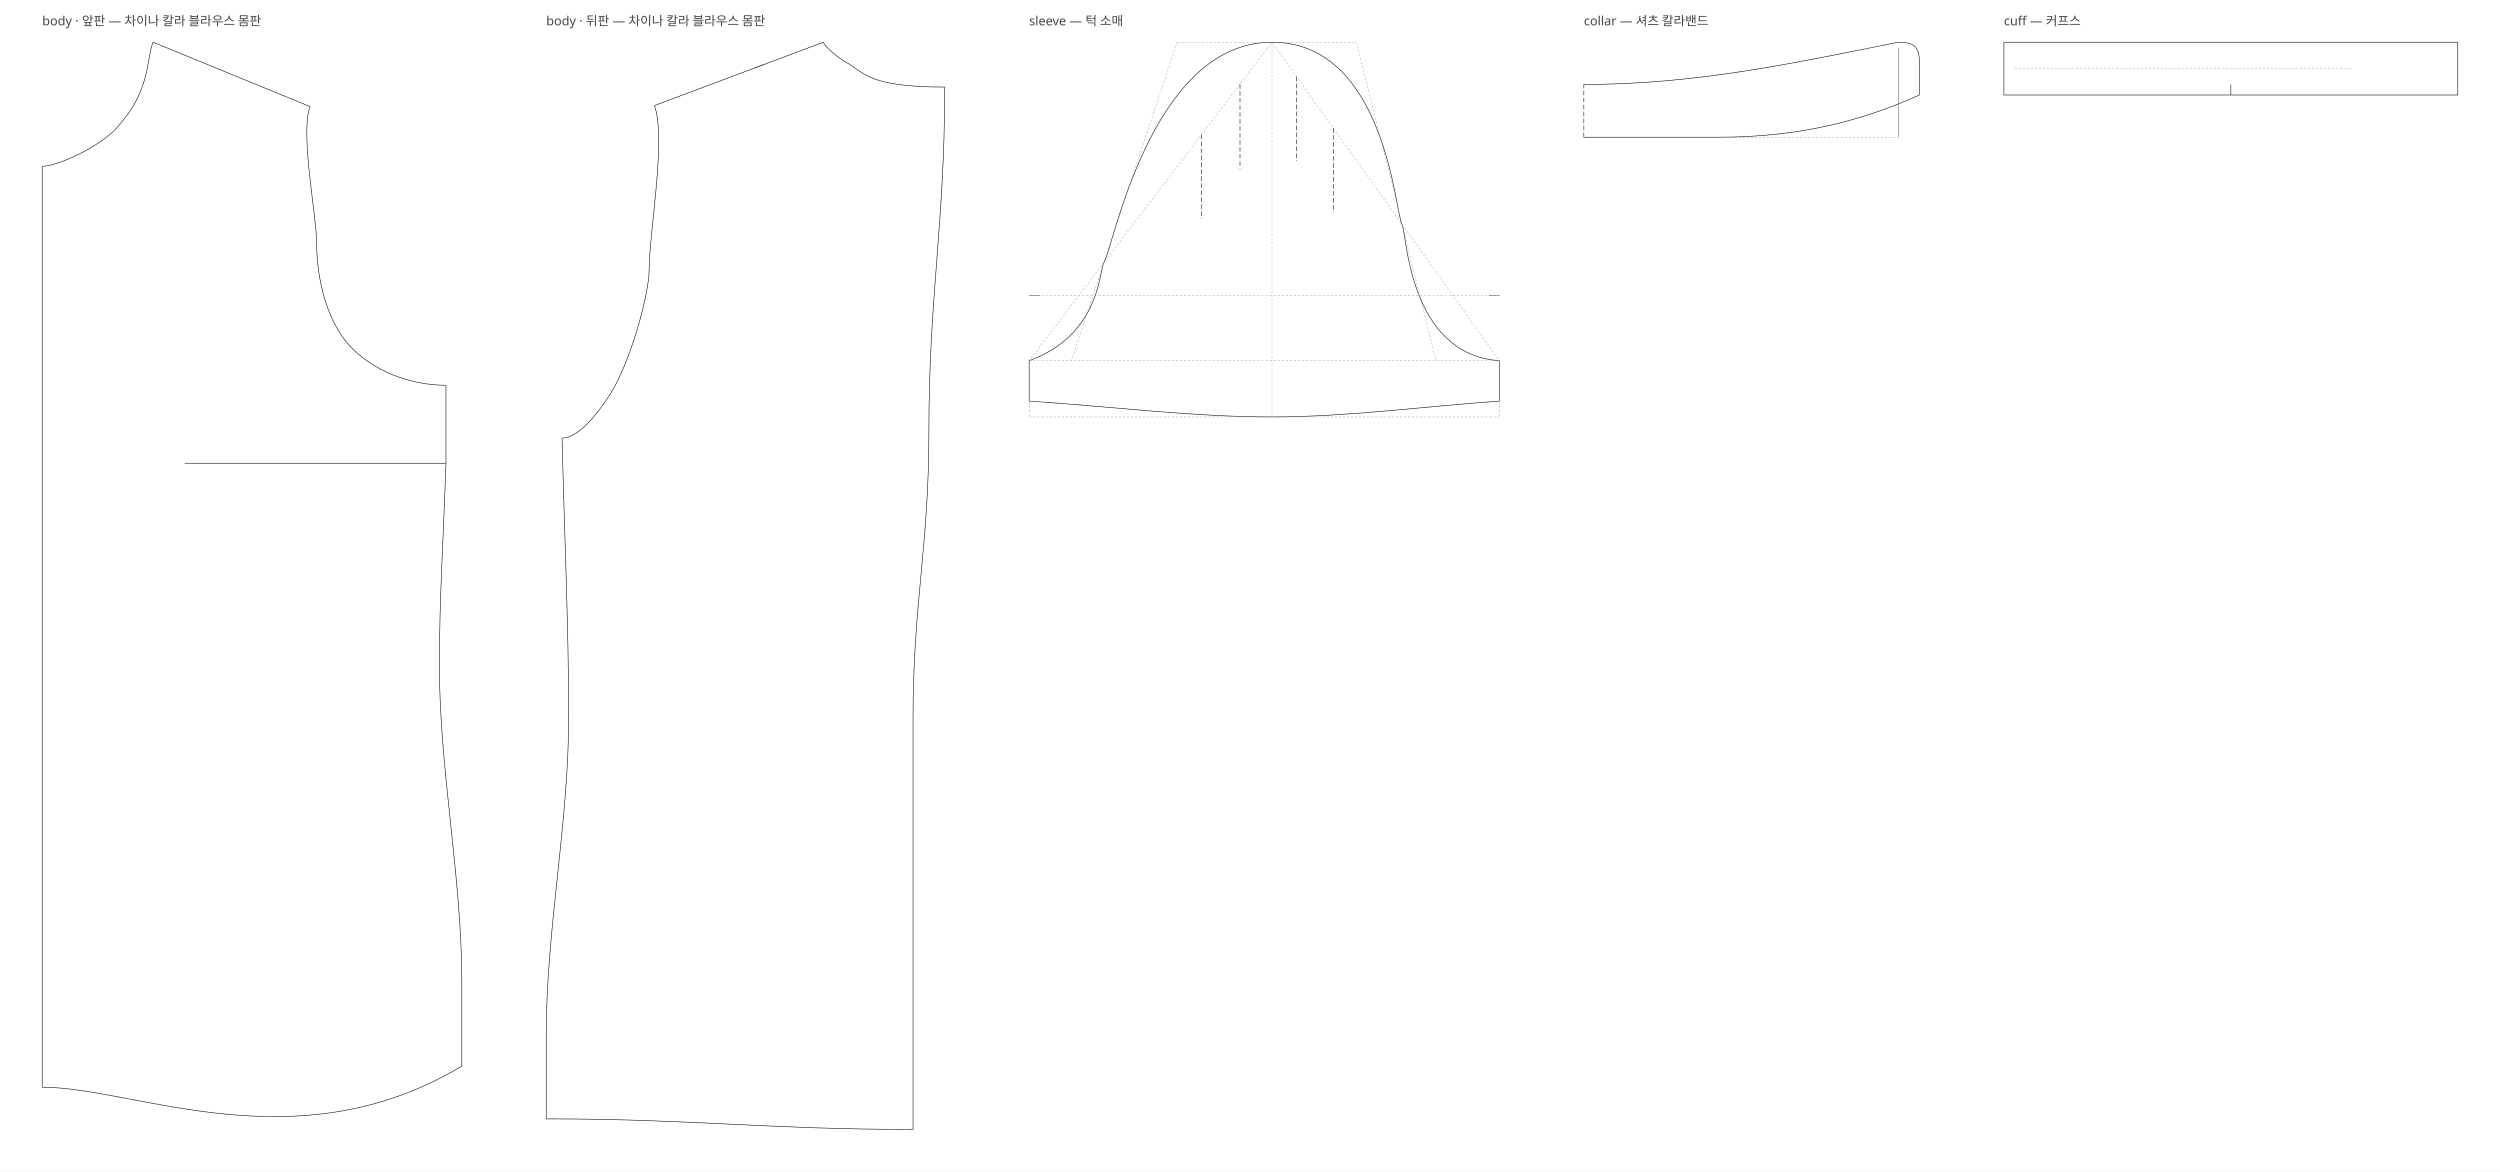
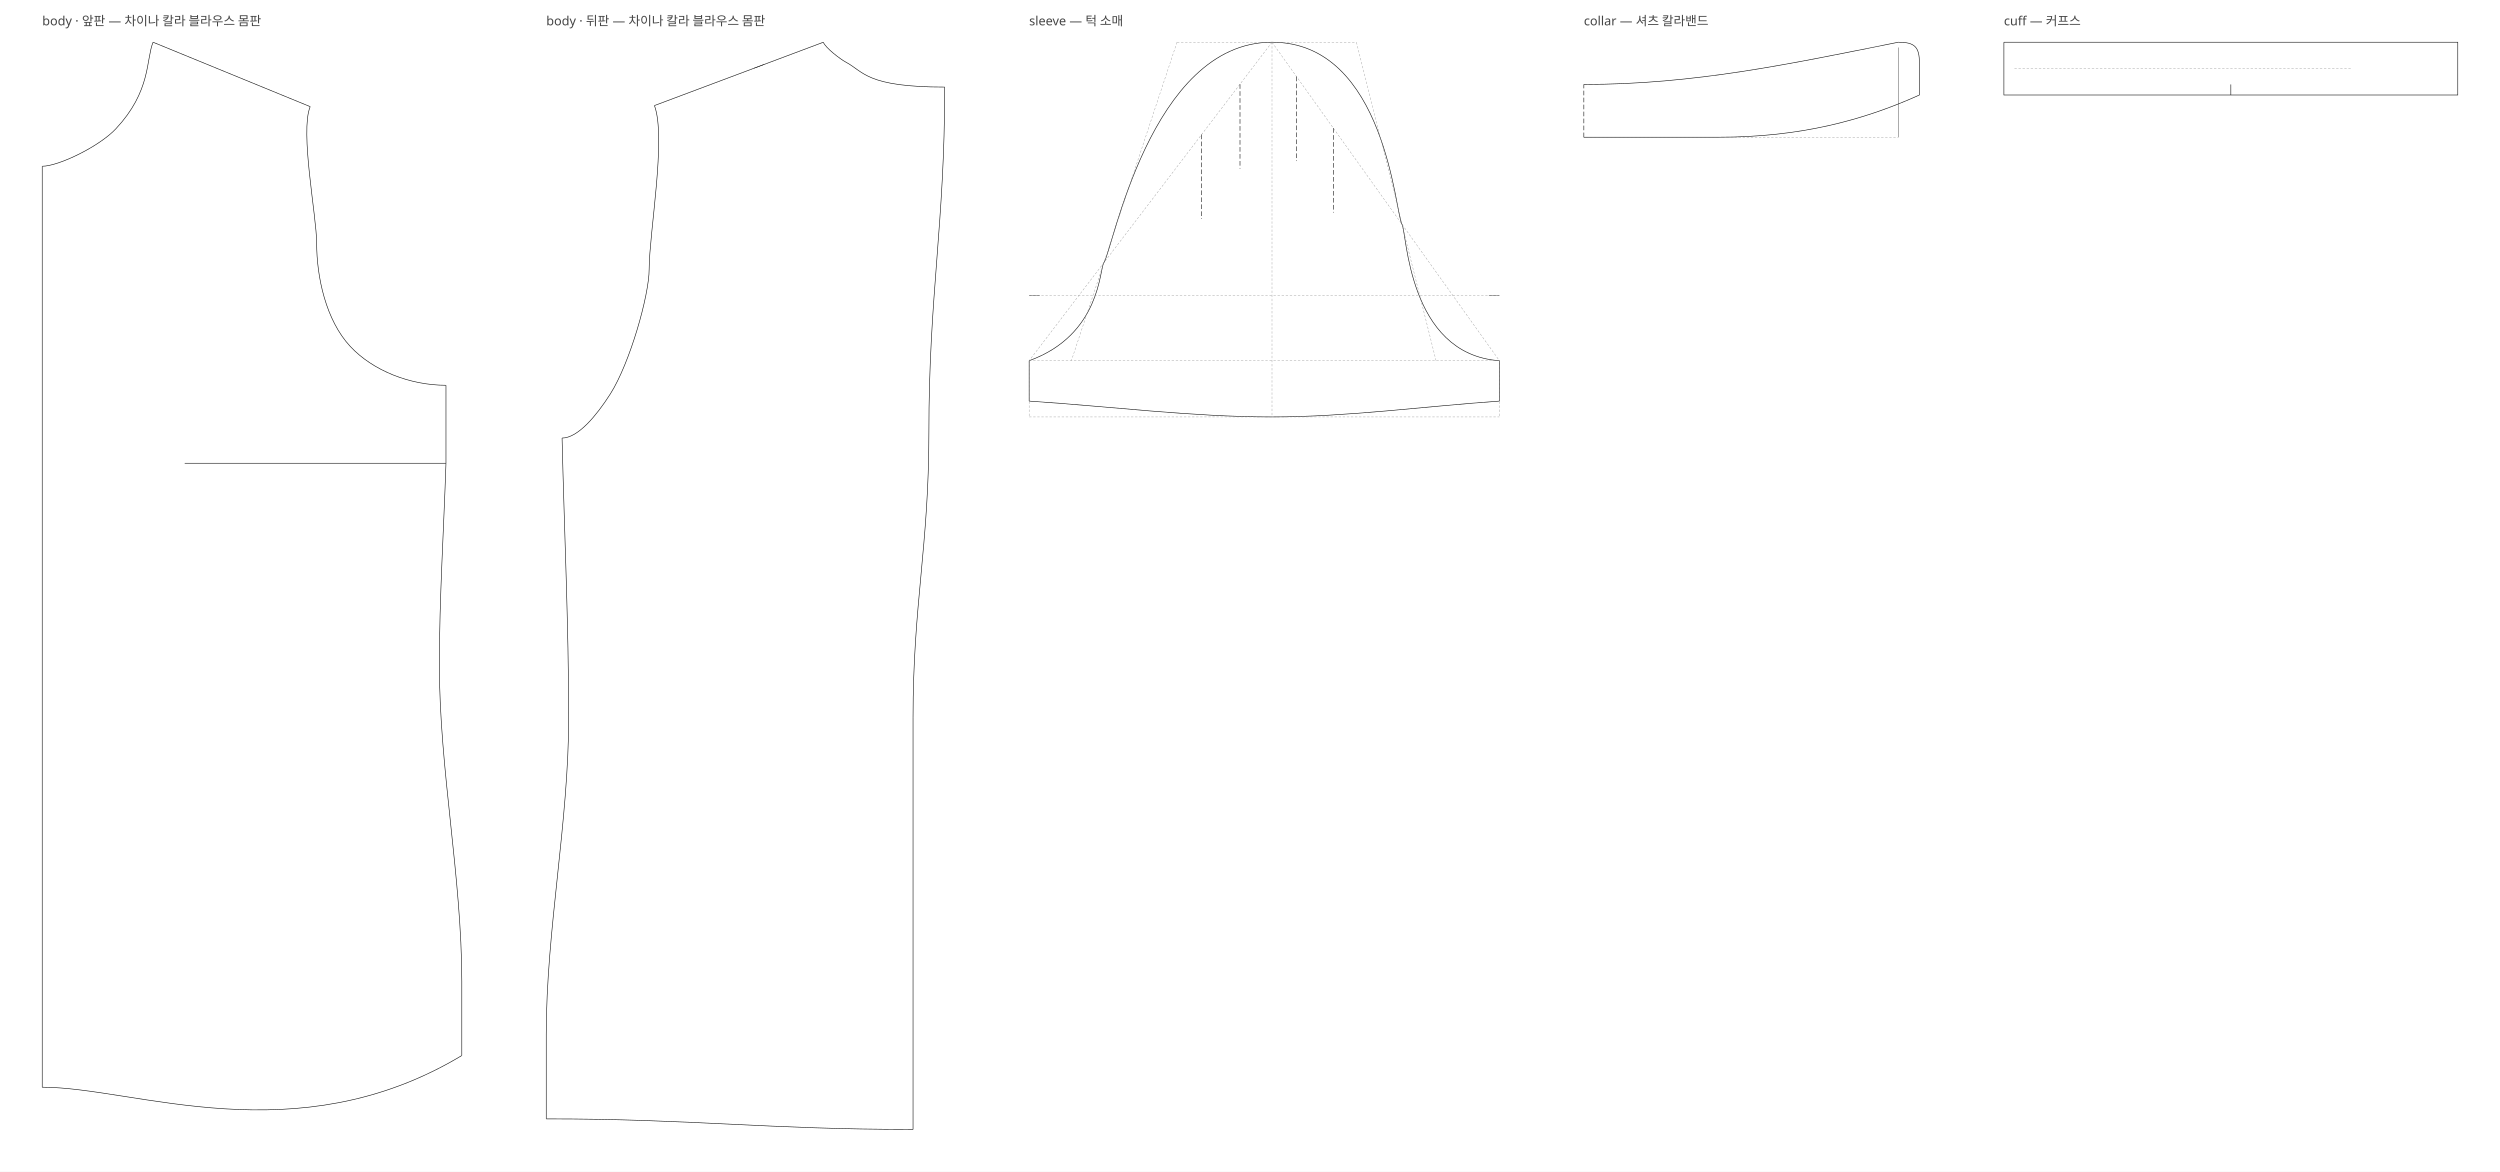
<svg xmlns="http://www.w3.org/2000/svg" width="1503.962mm" height="704.85mm" viewBox="0 0 1503.962 704.85">
  <rect width="100%" height="100%" fill="white" />
  <g id="body · 앞판">
    <g id="outline" fill="none" stroke="#111" stroke-width="0.35">
      <path d="M92.075 25.4C87.766 35.909 91 54.788 69.624 77.562C59.781 88.049 35.319 100.012 25.4 100.012" />
      <path d="M92.075 25.4L186.598 64.154" />
      <path d="M186.598 64.154C180.352 79.387 190.5 129.914 190.5 146.377C190.5 166.597 196.033 192.646 210.706 208.394C224.262 222.945 246.536 231.775 268.287 231.775" />
      <path d="M25.4 100.012L25.4 654.05" />
      <path d="M268.287 231.775L268.287 278.685" />
-       <path d="M268.287 278.685C266.978 318.735 264.319 359.978 264.319 400.05C264.319 463.073 277.812 527.527 277.812 590.55C277.812 607.314 277.812 624.586 277.812 641.35" />
-       <path d="M25.4 654.05C81.254 654.05 177.907 701.294 277.812 641.35" />
+       <path d="M268.287 278.685C266.978 318.735 264.319 359.978 264.319 400.05C264.319 463.073 277.812 527.527 277.812 590.55C277.812 605.218 277.812 620.331 277.812 635" />
+       <path d="M25.4 654.05C81.342 654.05 177.749 695.038 277.812 635" />
    </g>
    <g id="dart" fill="none" stroke="#111" stroke-width="0.35">
      <path d="M268.287 278.685L111.125 278.685L268.287 278.685" />
    </g>
    <text x="25.4" y="15.24" font-size="7.62" font-family="sans-serif" fill="#444">body · 앞판 — 차이나 칼라 블라우스 몸판</text>
  </g>
  <g id="body · 뒤판">
    <g id="outline" fill="none" stroke="#111" stroke-width="0.35">
      <path d="M495.3 25.4C496.564 28.77 505.589 35.648 508.77 37.33C519.632 43.071 521.025 52.387 568.325 52.387" />
      <path d="M393.7 63.5C400.961 82.863 390.525 140.26 390.525 161.925C390.525 177.648 378.965 218.407 367.162 236.987C358.727 250.266 347.576 263.525 338.137 263.525" />
      <path d="M568.325 52.387C568.325 135.66 558.8 177.078 558.8 260.35C558.8 329.036 549.275 363.114 549.275 431.8" />
      <path d="M549.275 431.8L549.275 679.45" />
      <path d="M495.3 25.4L393.7 63.5" />
      <path d="M338.137 263.525C339.447 319.056 342.106 376.254 342.106 431.8C342.106 494.823 328.612 559.277 328.612 622.3C328.612 639.064 328.612 656.336 328.612 673.1" />
      <path d="M549.275 679.45C460.973 679.45 416.914 673.1 328.612 673.1" />
    </g>
    <g id="mark" fill="none" stroke="#111" stroke-width="0.21">
      <path d="M459.626 38.778L453.68 41.007" />
    </g>
    <text x="328.612" y="15.24" font-size="7.62" font-family="sans-serif" fill="#444">body · 뒤판 — 차이나 칼라 블라우스 몸판</text>
  </g>
  <g id="sleeve">
    <g id="outline" fill="none" stroke="#111" stroke-width="0.35">
      <path d="M619.125 216.994C662.348 201.36 661.379 161.579 664.076 158.042C669.133 151.41 691.823 25.4 765.216 25.4" />
      <path d="M765.216 25.4C833.824 25.4 839.478 129.408 843.387 134.882C846.318 138.988 846.659 213.119 902.015 216.994" />
      <path d="M619.125 216.994L619.125 241.3" />
      <path d="M902.015 216.994L902.015 241.3" />
      <path d="M619.125 241.3C667.335 244.443 716.904 250.825 765.216 250.825C810.469 250.825 856.872 244.443 902.015 241.3" />
    </g>
    <g id="construction" fill="none" stroke="#888" stroke-width="0.21" stroke-dasharray="1.4,1.05">
      <path d="M765.216 25.4L765.216 250.825" />
      <path d="M619.125 216.994L902.015 216.994" />
      <path d="M619.125 177.8L902.015 177.8" />
      <path d="M708.066 25.4L816.016 25.4" />
      <path d="M765.216 25.4L619.125 216.994" />
      <path d="M765.216 25.4L902.015 216.994" />
      <path d="M708.066 25.4L644.525 216.994" />
      <path d="M816.016 25.4L863.915 216.994" />
      <path d="M619.125 216.994L619.125 250.825" />
      <path d="M902.015 216.994L902.015 250.825" />
      <path d="M619.125 250.825L902.015 250.825" />
    </g>
    <g id="mark" fill="none" stroke="#111" stroke-width="0.21">
      <path d="M619.125 177.8L625.475 177.8" />
      <path d="M902.015 177.8L895.665 177.8" />
    </g>
    <g id="fold" fill="none" stroke="#111" stroke-width="0.35" stroke-dasharray="2.8,1.4">
      <path d="M779.976 46.072L779.976 96.872" />
      <path d="M802.115 77.079L802.115 127.879" />
      <path d="M745.965 50.648L745.965 101.448" />
      <path d="M722.863 80.945L722.863 131.745" />
    </g>
    <text x="619.125" y="15.24" font-size="7.62" font-family="sans-serif" fill="#444">sleeve — 턱 소매</text>
  </g>
  <g id="collar">
    <g id="outline" fill="none" stroke="#111" stroke-width="0.35">
      <path d="M952.815 82.55C979.553 82.55 1007.1 82.55 1033.838 82.55C1083.243 82.55 1120.921 72.356 1154.712 57.15" />
      <path d="M1154.712 57.15C1154.712 50.864 1154.712 44.386 1154.712 38.1C1154.712 28.222 1151.89 25.4 1142.012 25.4" />
      <path d="M1142.012 25.4C1076.496 38.503 1019.628 50.8 952.815 50.8" />
    </g>
    <g id="construction" fill="none" stroke="#888" stroke-width="0.21" stroke-dasharray="1.4,1.05">
      <path d="M952.815 82.55L1142.012 82.55" />
    </g>
    <g id="mark" fill="none" stroke="#111" stroke-width="0.21">
      <path d="M1142.012 82.55L1142.012 28.575" />
    </g>
    <g id="fold" fill="none" stroke="#111" stroke-width="0.35" stroke-dasharray="2.8,1.4">
      <path d="M952.815 82.55L952.815 50.8" />
    </g>
    <text x="952.815" y="15.24" font-size="7.62" font-family="sans-serif" fill="#444">collar — 셔츠 칼라밴드</text>
  </g>
  <g id="cuff">
    <g id="outline" fill="none" stroke="#111" stroke-width="0.35">
      <path d="M1205.512 25.4L1478.562 25.4L1478.562 57.15L1205.512 57.15L1205.512 25.4" />
    </g>
    <g id="construction" fill="none" stroke="#888" stroke-width="0.21" stroke-dasharray="1.4,1.05">
      <path d="M1211.862 41.275L1415.062 41.275" />
    </g>
    <g id="notch" fill="none" stroke="#111" stroke-width="0.35">
      <path d="M1342.037 57.15L1342.037 50.8" />
    </g>
    <text x="1205.512" y="15.24" font-size="7.62" font-family="sans-serif" fill="#444">cuff — 커프스</text>
  </g>
</svg>
